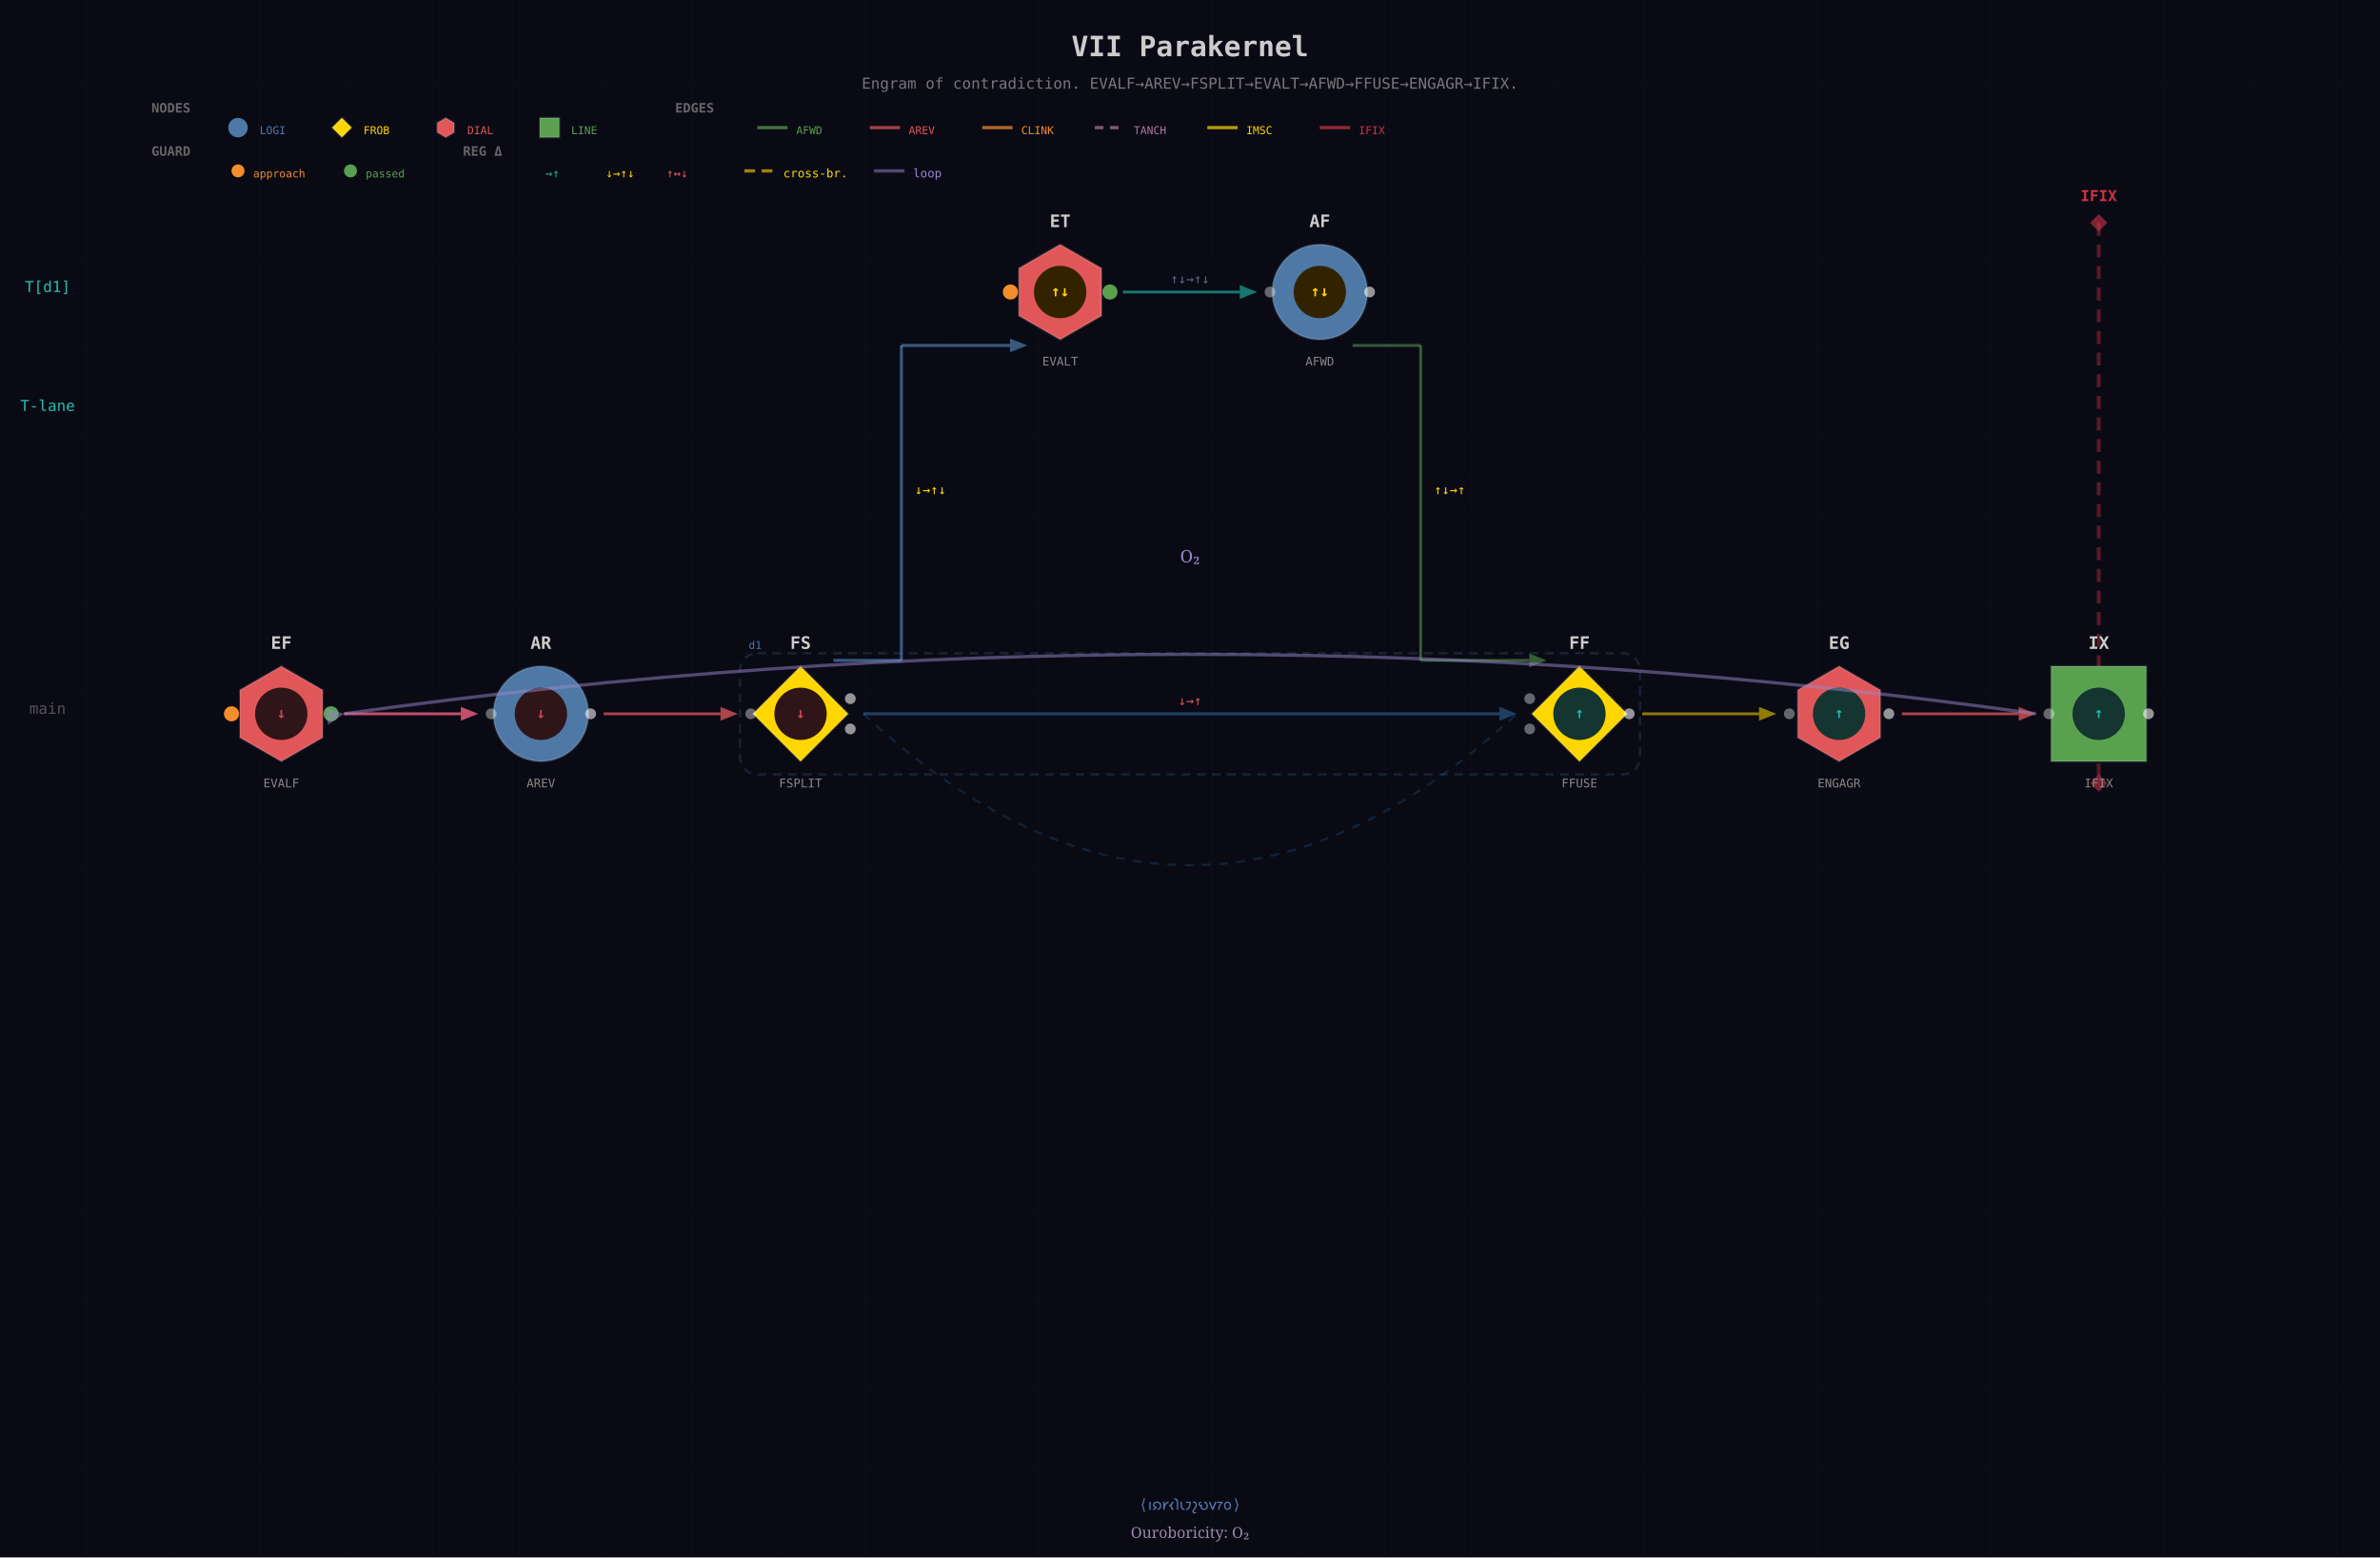
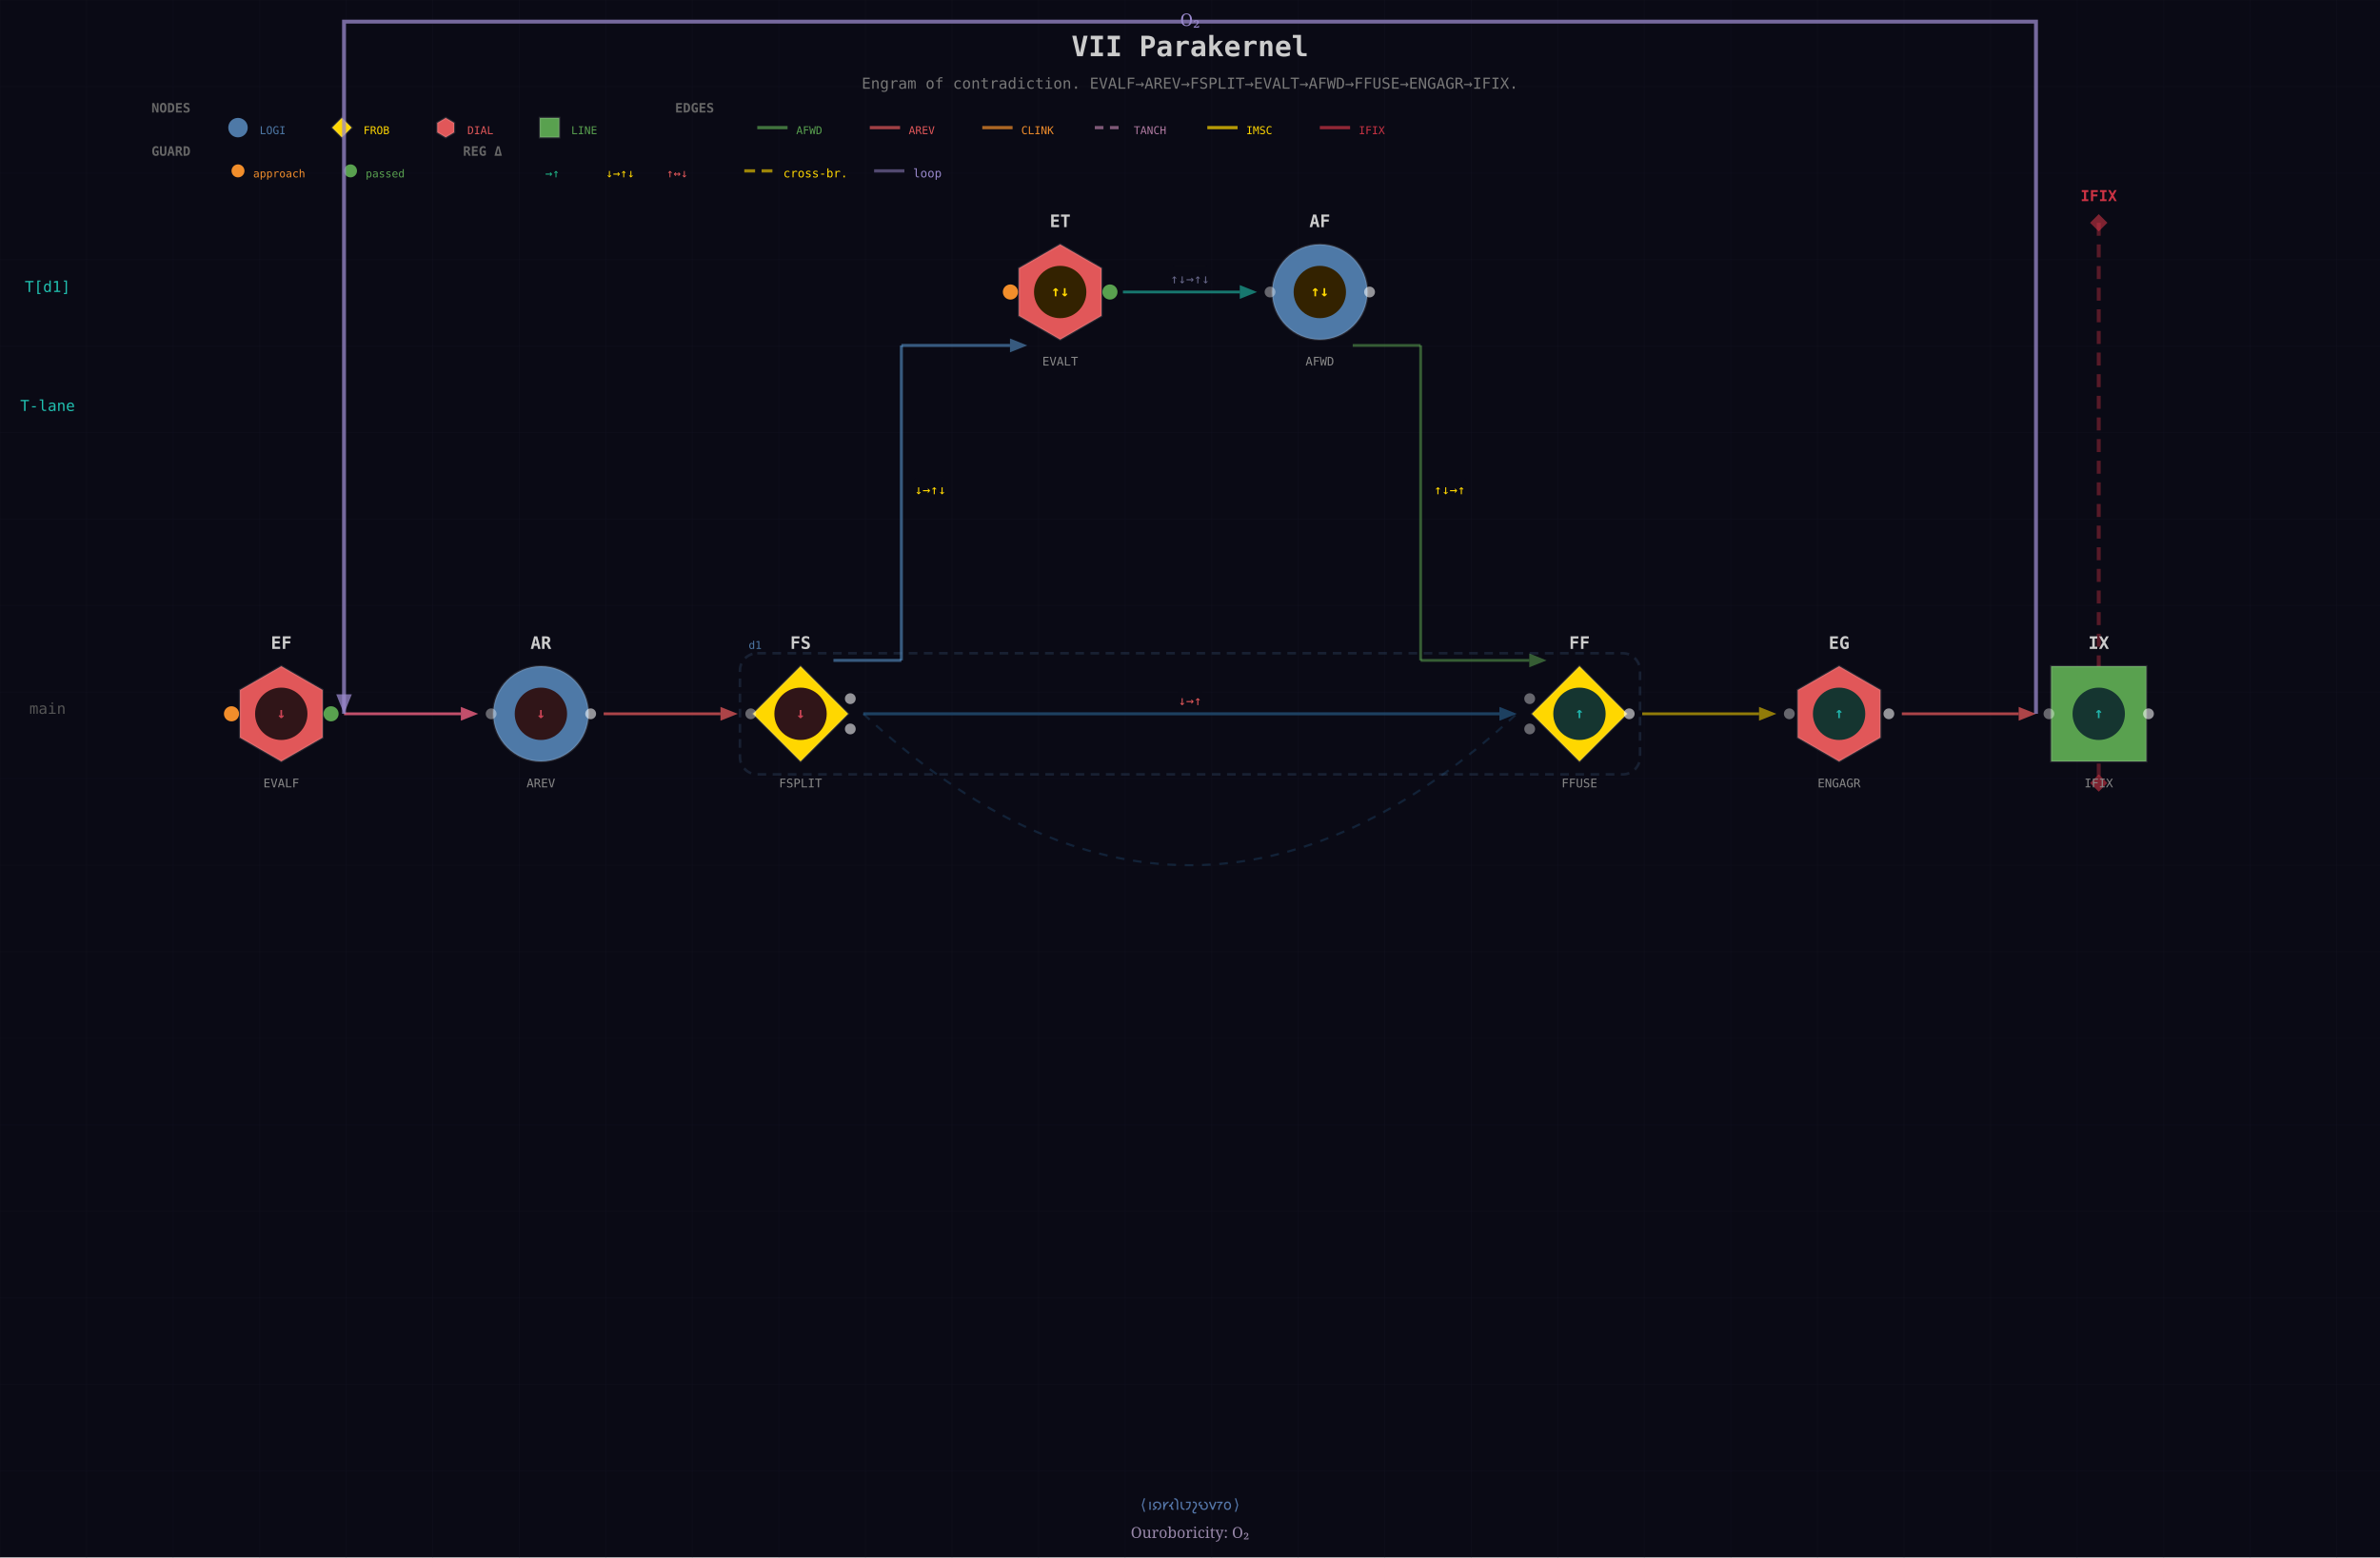
<svg xmlns="http://www.w3.org/2000/svg" viewBox="0 0 1100 720">
  <rect width="1100" height="720" fill="#0a0a15" />
  <line x1="0.0" y1="0.0" x2="0.0" y2="720.0" stroke="#151525" stroke-width="0.4" opacity="0.25" />
  <line x1="40.0" y1="0.0" x2="40.0" y2="720.0" stroke="#151525" stroke-width="0.4" opacity="0.25" />
  <line x1="80.0" y1="0.0" x2="80.0" y2="720.0" stroke="#151525" stroke-width="0.4" opacity="0.25" />
  <line x1="120.0" y1="0.0" x2="120.0" y2="720.0" stroke="#151525" stroke-width="0.4" opacity="0.25" />
  <line x1="160.0" y1="0.0" x2="160.0" y2="720.0" stroke="#151525" stroke-width="0.4" opacity="0.25" />
  <line x1="200.0" y1="0.0" x2="200.0" y2="720.0" stroke="#151525" stroke-width="0.4" opacity="0.25" />
  <line x1="240.0" y1="0.0" x2="240.0" y2="720.0" stroke="#151525" stroke-width="0.4" opacity="0.25" />
  <line x1="280.0" y1="0.0" x2="280.0" y2="720.0" stroke="#151525" stroke-width="0.4" opacity="0.25" />
  <line x1="320.0" y1="0.0" x2="320.0" y2="720.0" stroke="#151525" stroke-width="0.4" opacity="0.25" />
  <line x1="360.0" y1="0.0" x2="360.0" y2="720.0" stroke="#151525" stroke-width="0.4" opacity="0.25" />
  <line x1="400.0" y1="0.0" x2="400.0" y2="720.0" stroke="#151525" stroke-width="0.4" opacity="0.25" />
  <line x1="440.0" y1="0.0" x2="440.0" y2="720.0" stroke="#151525" stroke-width="0.4" opacity="0.25" />
  <line x1="480.0" y1="0.0" x2="480.0" y2="720.0" stroke="#151525" stroke-width="0.4" opacity="0.25" />
  <line x1="520.0" y1="0.0" x2="520.0" y2="720.0" stroke="#151525" stroke-width="0.4" opacity="0.25" />
  <line x1="560.0" y1="0.0" x2="560.0" y2="720.0" stroke="#151525" stroke-width="0.4" opacity="0.25" />
  <line x1="600.0" y1="0.0" x2="600.0" y2="720.0" stroke="#151525" stroke-width="0.4" opacity="0.25" />
  <line x1="640.0" y1="0.0" x2="640.0" y2="720.0" stroke="#151525" stroke-width="0.4" opacity="0.25" />
  <line x1="680.0" y1="0.0" x2="680.0" y2="720.0" stroke="#151525" stroke-width="0.4" opacity="0.25" />
  <line x1="720.0" y1="0.0" x2="720.0" y2="720.0" stroke="#151525" stroke-width="0.4" opacity="0.25" />
  <line x1="760.0" y1="0.0" x2="760.0" y2="720.0" stroke="#151525" stroke-width="0.4" opacity="0.25" />
  <line x1="800.0" y1="0.0" x2="800.0" y2="720.0" stroke="#151525" stroke-width="0.4" opacity="0.25" />
  <line x1="840.0" y1="0.0" x2="840.0" y2="720.0" stroke="#151525" stroke-width="0.4" opacity="0.25" />
  <line x1="880.0" y1="0.0" x2="880.0" y2="720.0" stroke="#151525" stroke-width="0.4" opacity="0.25" />
  <line x1="920.0" y1="0.0" x2="920.0" y2="720.0" stroke="#151525" stroke-width="0.4" opacity="0.25" />
  <line x1="960.0" y1="0.0" x2="960.0" y2="720.0" stroke="#151525" stroke-width="0.4" opacity="0.25" />
  <line x1="1000.0" y1="0.0" x2="1000.0" y2="720.0" stroke="#151525" stroke-width="0.4" opacity="0.25" />
  <line x1="1040.0" y1="0.0" x2="1040.0" y2="720.0" stroke="#151525" stroke-width="0.4" opacity="0.25" />
  <line x1="1080.0" y1="0.0" x2="1080.0" y2="720.0" stroke="#151525" stroke-width="0.4" opacity="0.25" />
  <line x1="0.0" y1="0.0" x2="1100.0" y2="0.0" stroke="#151525" stroke-width="0.4" opacity="0.25" />
  <line x1="0.0" y1="40.0" x2="1100.0" y2="40.0" stroke="#151525" stroke-width="0.4" opacity="0.25" />
  <line x1="0.0" y1="80.0" x2="1100.0" y2="80.0" stroke="#151525" stroke-width="0.4" opacity="0.25" />
  <line x1="0.0" y1="120.0" x2="1100.0" y2="120.0" stroke="#151525" stroke-width="0.4" opacity="0.25" />
  <line x1="0.0" y1="160.0" x2="1100.0" y2="160.0" stroke="#151525" stroke-width="0.4" opacity="0.25" />
  <line x1="0.0" y1="200.0" x2="1100.0" y2="200.0" stroke="#151525" stroke-width="0.4" opacity="0.25" />
  <line x1="0.0" y1="240.0" x2="1100.0" y2="240.0" stroke="#151525" stroke-width="0.4" opacity="0.25" />
  <line x1="0.0" y1="280.0" x2="1100.0" y2="280.0" stroke="#151525" stroke-width="0.4" opacity="0.25" />
  <line x1="0.0" y1="320.0" x2="1100.0" y2="320.0" stroke="#151525" stroke-width="0.4" opacity="0.25" />
  <line x1="0.0" y1="360.0" x2="1100.0" y2="360.0" stroke="#151525" stroke-width="0.4" opacity="0.25" />
  <line x1="0.0" y1="400.0" x2="1100.0" y2="400.0" stroke="#151525" stroke-width="0.4" opacity="0.25" />
  <line x1="0.0" y1="440.0" x2="1100.0" y2="440.0" stroke="#151525" stroke-width="0.4" opacity="0.25" />
  <line x1="0.0" y1="480.0" x2="1100.0" y2="480.0" stroke="#151525" stroke-width="0.4" opacity="0.25" />
  <line x1="0.0" y1="520.0" x2="1100.0" y2="520.0" stroke="#151525" stroke-width="0.4" opacity="0.25" />
  <line x1="0.0" y1="560.0" x2="1100.0" y2="560.0" stroke="#151525" stroke-width="0.4" opacity="0.25" />
  <line x1="0.0" y1="600.0" x2="1100.0" y2="600.0" stroke="#151525" stroke-width="0.4" opacity="0.25" />
  <line x1="0.0" y1="640.0" x2="1100.0" y2="640.0" stroke="#151525" stroke-width="0.4" opacity="0.25" />
  <line x1="0.0" y1="680.0" x2="1100.0" y2="680.0" stroke="#151525" stroke-width="0.4" opacity="0.25" />
  <text x="550.0" y="26.0" fill="#cccccc" font-size="13" text-anchor="middle" font-family="monospace" font-weight="bold">VII Parakernel</text>
  <text x="550.0" y="41.0" fill="#777" font-size="7" text-anchor="middle" font-family="monospace">Engram of contradiction. EVALF→AREV→FSPLIT→EVALT→AFWD→FFUSE→ENGAGR→IFIX.</text>
  <text x="22.0" y="190.0" fill="#20c0b0" font-size="7" text-anchor="middle" font-family="monospace">T-lane</text>
  <text x="22.0" y="135.0" fill="#20c0b0" font-size="7" text-anchor="middle" font-family="monospace">T[d1]</text>
  <text x="22.0" y="330.0" fill="#555" font-size="7" text-anchor="middle" font-family="monospace">main</text>
  <line x1="970.0" y1="103.0" x2="970.0" y2="362.0" stroke="#cc3344" stroke-width="1.8" opacity="0.4" stroke-dasharray="6,4" />
  <text x="970.0" y="93.0" fill="#cc3344" font-size="7" text-anchor="middle" font-family="monospace" font-weight="bold">IFIX</text>
  <polygon points="970.0,99.0 974.0,103 970.0,107.0 966.0,103" fill="#cc3344" opacity="0.6" />
  <polygon points="970.0,358.0 974.0,362 970.0,366.0 966.0,362" fill="#cc3344" opacity="0.6" />
  <line x1="385.2" y1="305.3" x2="416.6" y2="305.3" stroke="#5b9bd5" stroke-width="1.4" opacity="0.55" />
  <line x1="416.6" y1="305.3" x2="416.6" y2="159.7" stroke="#5b9bd5" stroke-width="1.4" opacity="0.55" />
  <line x1="416.6" y1="159.7" x2="466.8" y2="159.7" stroke="#5b9bd5" stroke-width="1.4" opacity="0.55" />
  <polygon points="474.8,159.7 466.8,162.9 466.8,156.5" fill="#5b9bd5" opacity="0.55" />
  <rect x="422.0" y="220.5" width="16.0" height="10" fill="#0a0a15" opacity="0.7" rx="3" />
  <text x="430.0" y="228.5" fill="#ffd700" font-size="6" text-anchor="middle" font-family="monospace">↓→↑↓</text>
  <line x1="519.0" y1="135.0" x2="573.0" y2="135.0" stroke="#20d0b8" stroke-width="1.3" opacity="0.55" />
  <polygon points="581.0,135.0 573.0,138.2 573.0,131.8" fill="#20d0b8" opacity="0.55" />
  <rect x="540.0" y="123.0" width="20.0" height="10" fill="#0a0a15" opacity="0.7" rx="3" />
  <text x="550.0" y="131.0" fill="#666688" font-size="6" text-anchor="middle" font-family="monospace">↑↓→↑↓</text>
  <line x1="625.2" y1="159.7" x2="656.6" y2="159.7" stroke="#59a14f" stroke-width="1.3" opacity="0.55" />
  <line x1="656.6" y1="159.7" x2="656.6" y2="305.3" stroke="#59a14f" stroke-width="1.3" opacity="0.55" />
  <line x1="656.6" y1="305.3" x2="706.8" y2="305.3" stroke="#59a14f" stroke-width="1.3" opacity="0.55" />
  <polygon points="714.8,305.3 706.8,308.5 706.8,302.1" fill="#59a14f" opacity="0.55" />
  <rect x="662.0" y="220.5" width="16.0" height="10" fill="#0a0a15" opacity="0.7" rx="3" />
  <text x="670.0" y="228.5" fill="#ffd700" font-size="6" text-anchor="middle" font-family="monospace">↑↓→↑</text>
  <line x1="399.0" y1="330.0" x2="693.0" y2="330.0" stroke="#2b6b9f" stroke-width="1.4" opacity="0.55" />
  <polygon points="701.0,330.0 693.0,333.2 693.0,326.8" fill="#2b6b9f" opacity="0.55" />
  <rect x="544.0" y="318.0" width="12.0" height="10" fill="#0a0a15" opacity="0.7" rx="3" />
  <text x="550.0" y="326.0" fill="#e15759" font-size="6" text-anchor="middle" font-family="monospace">↓→↑</text>
  <line x1="159.0" y1="330.0" x2="213.0" y2="330.0" stroke="#ff6688" stroke-width="1.3" opacity="0.75" />
  <polygon points="221.0,330.0 213.0,333.2 213.0,326.8" fill="#ff6688" opacity="0.75" />
  <line x1="279.0" y1="330.0" x2="333.0" y2="330.0" stroke="#e15759" stroke-width="1.3" opacity="0.75" />
  <polygon points="341.0,330.0 333.0,333.2 333.0,326.8" fill="#e15759" opacity="0.75" />
  <line x1="879.0" y1="330.0" x2="933.0" y2="330.0" stroke="#e15759" stroke-width="1.3" opacity="0.75" />
  <polygon points="941.0,330.0 933.0,333.2 933.0,326.8" fill="#e15759" opacity="0.75" />
  <line x1="759.0" y1="330.0" x2="813.0" y2="330.0" stroke="#ffd700" stroke-width="1.3" opacity="0.55" />
  <polygon points="821.0,330.0 813.0,333.2 813.0,326.8" fill="#ffd700" opacity="0.55" />
  <path d="M399.0,330.0 Q550.0,470.0 701.0,330.0" fill="none" stroke="#2b6b9f" stroke-dasharray="4,4" stroke-width="1" opacity="0.25" />
  <polygon points="149.1,341.0 130.0,352.0 110.9,341.0 110.9,319.0 130.0,308.0 149.1,319.0" fill="#e15759" stroke="#ffffff20" stroke-width="1.0" />
  <circle cx="130.0" cy="330.0" r="12.1" fill="#301518" stroke-width="0" />
  <text x="130.0" y="332.0" fill="#cc4455" font-size="7" text-anchor="middle" font-family="monospace" font-weight="bold">↓</text>
  <text x="130.0" y="300.0" fill="#cccccc" font-size="8" text-anchor="middle" font-family="monospace" font-weight="bold">EF</text>
  <text x="130.0" y="364.0" fill="#888" font-size="5.5" text-anchor="middle" font-family="monospace">EVALF</text>
  <circle cx="107.0" cy="330.0" r="3.5" fill="#f28e2b" stroke-width="0.8" />
  <circle cx="153.0" cy="330.0" r="3.5" fill="#59a14f" stroke-width="0.9" />
  <circle cx="250.0" cy="330.0" r="22.0" fill="#4e79a7" stroke="#ffffff20" stroke-width="1.0" />
  <circle cx="250.0" cy="330.0" r="12.1" fill="#301518" stroke-width="0" />
  <text x="250.0" y="332.0" fill="#cc4455" font-size="7" text-anchor="middle" font-family="monospace" font-weight="bold">↓</text>
  <text x="250.0" y="300.0" fill="#cccccc" font-size="8" text-anchor="middle" font-family="monospace" font-weight="bold">AR</text>
  <text x="250.0" y="364.0" fill="#888" font-size="5.5" text-anchor="middle" font-family="monospace">AREV</text>
  <circle cx="227.0" cy="330.0" r="2.5" fill="#ffffff60" stroke-width="0" />
  <circle cx="273.0" cy="330.0" r="2.5" fill="#ffffff90" stroke-width="0" />
  <polygon points="370.0,308.0 392.0,330 370.0,352.0 348.0,330" fill="#ffd700" stroke="#ffffff20" stroke-width="1.0" />
  <circle cx="370.0" cy="330.0" r="12.1" fill="#301518" stroke-width="0" />
  <text x="370.0" y="332.0" fill="#cc4455" font-size="7" text-anchor="middle" font-family="monospace" font-weight="bold">↓</text>
  <text x="370.0" y="300.0" fill="#cccccc" font-size="8" text-anchor="middle" font-family="monospace" font-weight="bold">FS</text>
  <text x="370.0" y="364.0" fill="#888" font-size="5.5" text-anchor="middle" font-family="monospace">FSPLIT</text>
  <circle cx="347.0" cy="330.0" r="2.5" fill="#ffffff60" stroke-width="0" />
  <circle cx="393.0" cy="323.0" r="2.5" fill="#ffffff90" stroke-width="0" />
  <circle cx="393.0" cy="337.0" r="2.5" fill="#ffffff90" stroke-width="0" />
  <polygon points="509.1,146.0 490.0,157.0 470.9,146.0 470.9,124.0 490.0,113.0 509.1,124.0" fill="#e15759" stroke="#ffffff20" stroke-width="1.0" />
  <circle cx="490.0" cy="135.0" r="12.1" fill="#332200" stroke-width="0" />
  <text x="490.0" y="137.0" fill="#ffd700" font-size="7" text-anchor="middle" font-family="monospace" font-weight="bold">↑↓</text>
  <text x="490.0" y="105.0" fill="#cccccc" font-size="8" text-anchor="middle" font-family="monospace" font-weight="bold">ET</text>
  <text x="490.0" y="169.0" fill="#888" font-size="5.5" text-anchor="middle" font-family="monospace">EVALT</text>
  <circle cx="467.0" cy="135.0" r="3.5" fill="#f28e2b" stroke-width="0.8" />
  <circle cx="513.0" cy="135.0" r="3.5" fill="#59a14f" stroke-width="0.9" />
  <circle cx="610.0" cy="135.0" r="22.0" fill="#4e79a7" stroke="#ffffff20" stroke-width="1.0" />
  <circle cx="610.0" cy="135.0" r="12.1" fill="#332200" stroke-width="0" />
  <text x="610.0" y="137.0" fill="#ffd700" font-size="7" text-anchor="middle" font-family="monospace" font-weight="bold">↑↓</text>
  <text x="610.0" y="105.0" fill="#cccccc" font-size="8" text-anchor="middle" font-family="monospace" font-weight="bold">AF</text>
  <text x="610.0" y="169.0" fill="#888" font-size="5.5" text-anchor="middle" font-family="monospace">AFWD</text>
  <circle cx="587.0" cy="135.0" r="2.5" fill="#ffffff60" stroke-width="0" />
  <circle cx="633.0" cy="135.0" r="2.5" fill="#ffffff90" stroke-width="0" />
  <polygon points="730.0,308.0 752.0,330 730.0,352.0 708.0,330" fill="#ffd700" stroke="#ffffff20" stroke-width="1.0" />
  <circle cx="730.0" cy="330.0" r="12.1" fill="#153530" stroke-width="0" />
  <text x="730.0" y="332.0" fill="#20b2aa" font-size="7" text-anchor="middle" font-family="monospace" font-weight="bold">↑</text>
  <text x="730.0" y="300.0" fill="#cccccc" font-size="8" text-anchor="middle" font-family="monospace" font-weight="bold">FF</text>
  <text x="730.0" y="364.0" fill="#888" font-size="5.5" text-anchor="middle" font-family="monospace">FFUSE</text>
  <circle cx="707.0" cy="323.0" r="2.5" fill="#ffffff60" stroke-width="0" />
  <circle cx="707.0" cy="337.0" r="2.5" fill="#ffffff60" stroke-width="0" />
  <circle cx="753.0" cy="330.0" r="2.5" fill="#ffffff90" stroke-width="0" />
  <polygon points="869.1,341.0 850.0,352.0 830.9,341.0 830.9,319.0 850.0,308.0 869.1,319.0" fill="#e15759" stroke="#ffffff20" stroke-width="1.0" />
  <circle cx="850.0" cy="330.0" r="12.1" fill="#153530" stroke-width="0" />
  <text x="850.0" y="332.0" fill="#20b2aa" font-size="7" text-anchor="middle" font-family="monospace" font-weight="bold">↑</text>
  <text x="850.0" y="300.0" fill="#cccccc" font-size="8" text-anchor="middle" font-family="monospace" font-weight="bold">EG</text>
  <text x="850.0" y="364.0" fill="#888" font-size="5.5" text-anchor="middle" font-family="monospace">ENGAGR</text>
  <circle cx="827.0" cy="330.0" r="2.5" fill="#ffffff60" stroke-width="0" />
  <circle cx="873.0" cy="330.0" r="2.5" fill="#ffffff90" stroke-width="0" />
  <rect x="948.0" y="308.0" width="44.0" height="44.0" fill="#59a14f" stroke="#ffffff20" stroke-width="1.0" />
  <circle cx="970.0" cy="330.0" r="12.1" fill="#153530" stroke-width="0" />
  <text x="970.0" y="332.0" fill="#20b2aa" font-size="7" text-anchor="middle" font-family="monospace" font-weight="bold">↑</text>
  <text x="970.0" y="300.0" fill="#cccccc" font-size="8" text-anchor="middle" font-family="monospace" font-weight="bold">IX</text>
  <text x="970.0" y="364.0" fill="#888" font-size="5.5" text-anchor="middle" font-family="monospace">IFIX</text>
  <circle cx="947.0" cy="330.0" r="2.5" fill="#ffffff60" stroke-width="0" />
  <circle cx="993.0" cy="330.0" r="2.5" fill="#ffffff90" stroke-width="0" />
-   <path d="M941.0,330.0 Q550.0,275.0 159.0,330.0" fill="none" stroke="#9988cc" stroke-width="1.5" opacity="0.5" />
-   <polygon points="159.0,330.0 150.5,327.2 151.6,335.1" fill="#9988cc" opacity="0.5" />
-   <text x="550.0" y="260.0" fill="#9988cc" font-size="8" text-anchor="middle" font-family="serif">O₂</text>
  <text x="550.0" y="698.0" fill="#5577aa" font-size="7" text-anchor="middle" font-family="monospace">⟨𐑦𐑸𐑾𐑬𐑐𐑧𐑲𐑟𐑻𐑫𐑳𐑴⟩</text>
  <text x="550.0" y="711.0" fill="#9988aa" font-size="7" text-anchor="middle" font-family="serif">Ouroboricity: O₂</text>
  <text x="70.0" y="52.0" fill="#666" font-size="6" text-anchor="start" font-family="monospace" font-weight="bold">NODES</text>
  <circle cx="110.0" cy="59.0" r="4.5" fill="#4e79a7" stroke-width="0" />
  <text x="120.0" y="62.0" fill="#4e79a7" font-size="5" text-anchor="start" font-family="monospace">LOGI</text>
  <polygon points="158,54.5 162.5,59 158,63.5 153.5,59" fill="#ffd700" stroke="#ffffff20" stroke-width="1.0" />
  <text x="168.0" y="62.0" fill="#ffd700" font-size="5" text-anchor="start" font-family="monospace">FROB</text>
  <polygon points="209.9,61.2 206.0,63.5 202.1,61.2 202.1,56.8 206.0,54.5 209.9,56.8" fill="#e15759" stroke="#ffffff20" stroke-width="1.0" />
  <text x="216.0" y="62.0" fill="#e15759" font-size="5" text-anchor="start" font-family="monospace">DIAL</text>
  <rect x="249.5" y="54.5" width="9.0" height="9.0" fill="#59a14f" stroke="#ffffff20" stroke-width="1.0" />
  <text x="264.0" y="62.0" fill="#59a14f" font-size="5" text-anchor="start" font-family="monospace">LINE</text>
  <text x="312.0" y="52.0" fill="#666" font-size="6" text-anchor="start" font-family="monospace" font-weight="bold">EDGES</text>
  <line x1="350.0" y1="59.0" x2="364.0" y2="59.0" stroke="#59a14f" stroke-width="1.5" opacity="0.7" />
  <text x="368.0" y="62.0" fill="#59a14f" font-size="5" text-anchor="start" font-family="monospace">AFWD</text>
  <line x1="402.0" y1="59.0" x2="416.0" y2="59.0" stroke="#e15759" stroke-width="1.5" opacity="0.7" />
  <text x="420.0" y="62.0" fill="#e15759" font-size="5" text-anchor="start" font-family="monospace">AREV</text>
  <line x1="454.0" y1="59.0" x2="468.0" y2="59.0" stroke="#f28e2b" stroke-width="1.5" opacity="0.7" />
  <text x="472.0" y="62.0" fill="#f28e2b" font-size="5" text-anchor="start" font-family="monospace">CLINK</text>
  <line x1="506.0" y1="59.0" x2="520.0" y2="59.0" stroke="#b07aa1" stroke-width="1.5" opacity="0.7" stroke-dasharray="4,3" />
  <text x="524.0" y="62.0" fill="#b07aa1" font-size="5" text-anchor="start" font-family="monospace">TANCH</text>
  <line x1="558.0" y1="59.0" x2="572.0" y2="59.0" stroke="#ffd700" stroke-width="1.5" opacity="0.7" />
  <text x="576.0" y="62.0" fill="#ffd700" font-size="5" text-anchor="start" font-family="monospace">IMSC</text>
  <line x1="610.0" y1="59.0" x2="624.0" y2="59.0" stroke="#cc3344" stroke-width="1.5" opacity="0.7" />
  <text x="628.0" y="62.0" fill="#cc3344" font-size="5" text-anchor="start" font-family="monospace">IFIX</text>
  <text x="70.0" y="72.0" fill="#666" font-size="6" text-anchor="start" font-family="monospace" font-weight="bold">GUARD</text>
  <circle cx="110.0" cy="79.0" r="3.0" fill="#f28e2b" stroke-width="0.8" />
  <text x="117.0" y="82.0" fill="#f28e2b" font-size="5" text-anchor="start" font-family="monospace">approach</text>
  <circle cx="162.0" cy="79.0" r="3.0" fill="#59a14f" stroke-width="0.9" />
  <text x="169.0" y="82.0" fill="#59a14f" font-size="5" text-anchor="start" font-family="monospace">passed</text>
  <text x="214.0" y="72.0" fill="#666" font-size="6" text-anchor="start" font-family="monospace" font-weight="bold">REG Δ</text>
  <text x="252.0" y="82.0" fill="#20b888" font-size="5.5" text-anchor="start" font-family="monospace">→↑</text>
  <text x="280.0" y="82.0" fill="#ffd700" font-size="5.5" text-anchor="start" font-family="monospace">↓→↑↓</text>
  <text x="308.0" y="82.0" fill="#e15759" font-size="5.5" text-anchor="start" font-family="monospace">↑↔↓</text>
  <line x1="344.0" y1="79.0" x2="358.0" y2="79.0" stroke="#ffd700" stroke-width="1.5" opacity="0.6" stroke-dasharray="5,3" />
  <text x="362.0" y="82.0" fill="#ffd700" font-size="5.5" text-anchor="start" font-family="monospace">cross-br.</text>
  <line x1="404.0" y1="79.0" x2="418.0" y2="79.0" stroke="#9988cc" stroke-width="1.5" opacity="0.5" />
  <text x="422.0" y="82.0" fill="#9988cc" font-size="5.5" text-anchor="start" font-family="monospace">loop</text>
  <rect x="342.0" y="302" width="416.0" height="56" fill="none" stroke="#4e79a7" stroke-width="1.2" opacity="0.2" rx="8" ry="8" stroke-dasharray="4,3" />
  <text x="346.0" y="300.0" fill="#4e79a7" font-size="5" text-anchor="start" font-family="monospace">d1</text>
+   <path d="M941.0,330.0 L941.0,10.0 L159.0,10.0 L159.0,330.0" fill="none" stroke="#9988cc" stroke-width="1.8" opacity="0.75" />
+   <polygon points="159.0,330.0 155.4,321.0 162.6,321.0" fill="#9988cc" opacity="0.75" />
+   <text x="550.0" y="12.0" fill="#9988cc" font-size="8" text-anchor="middle" font-family="serif">O₂</text>
</svg>
